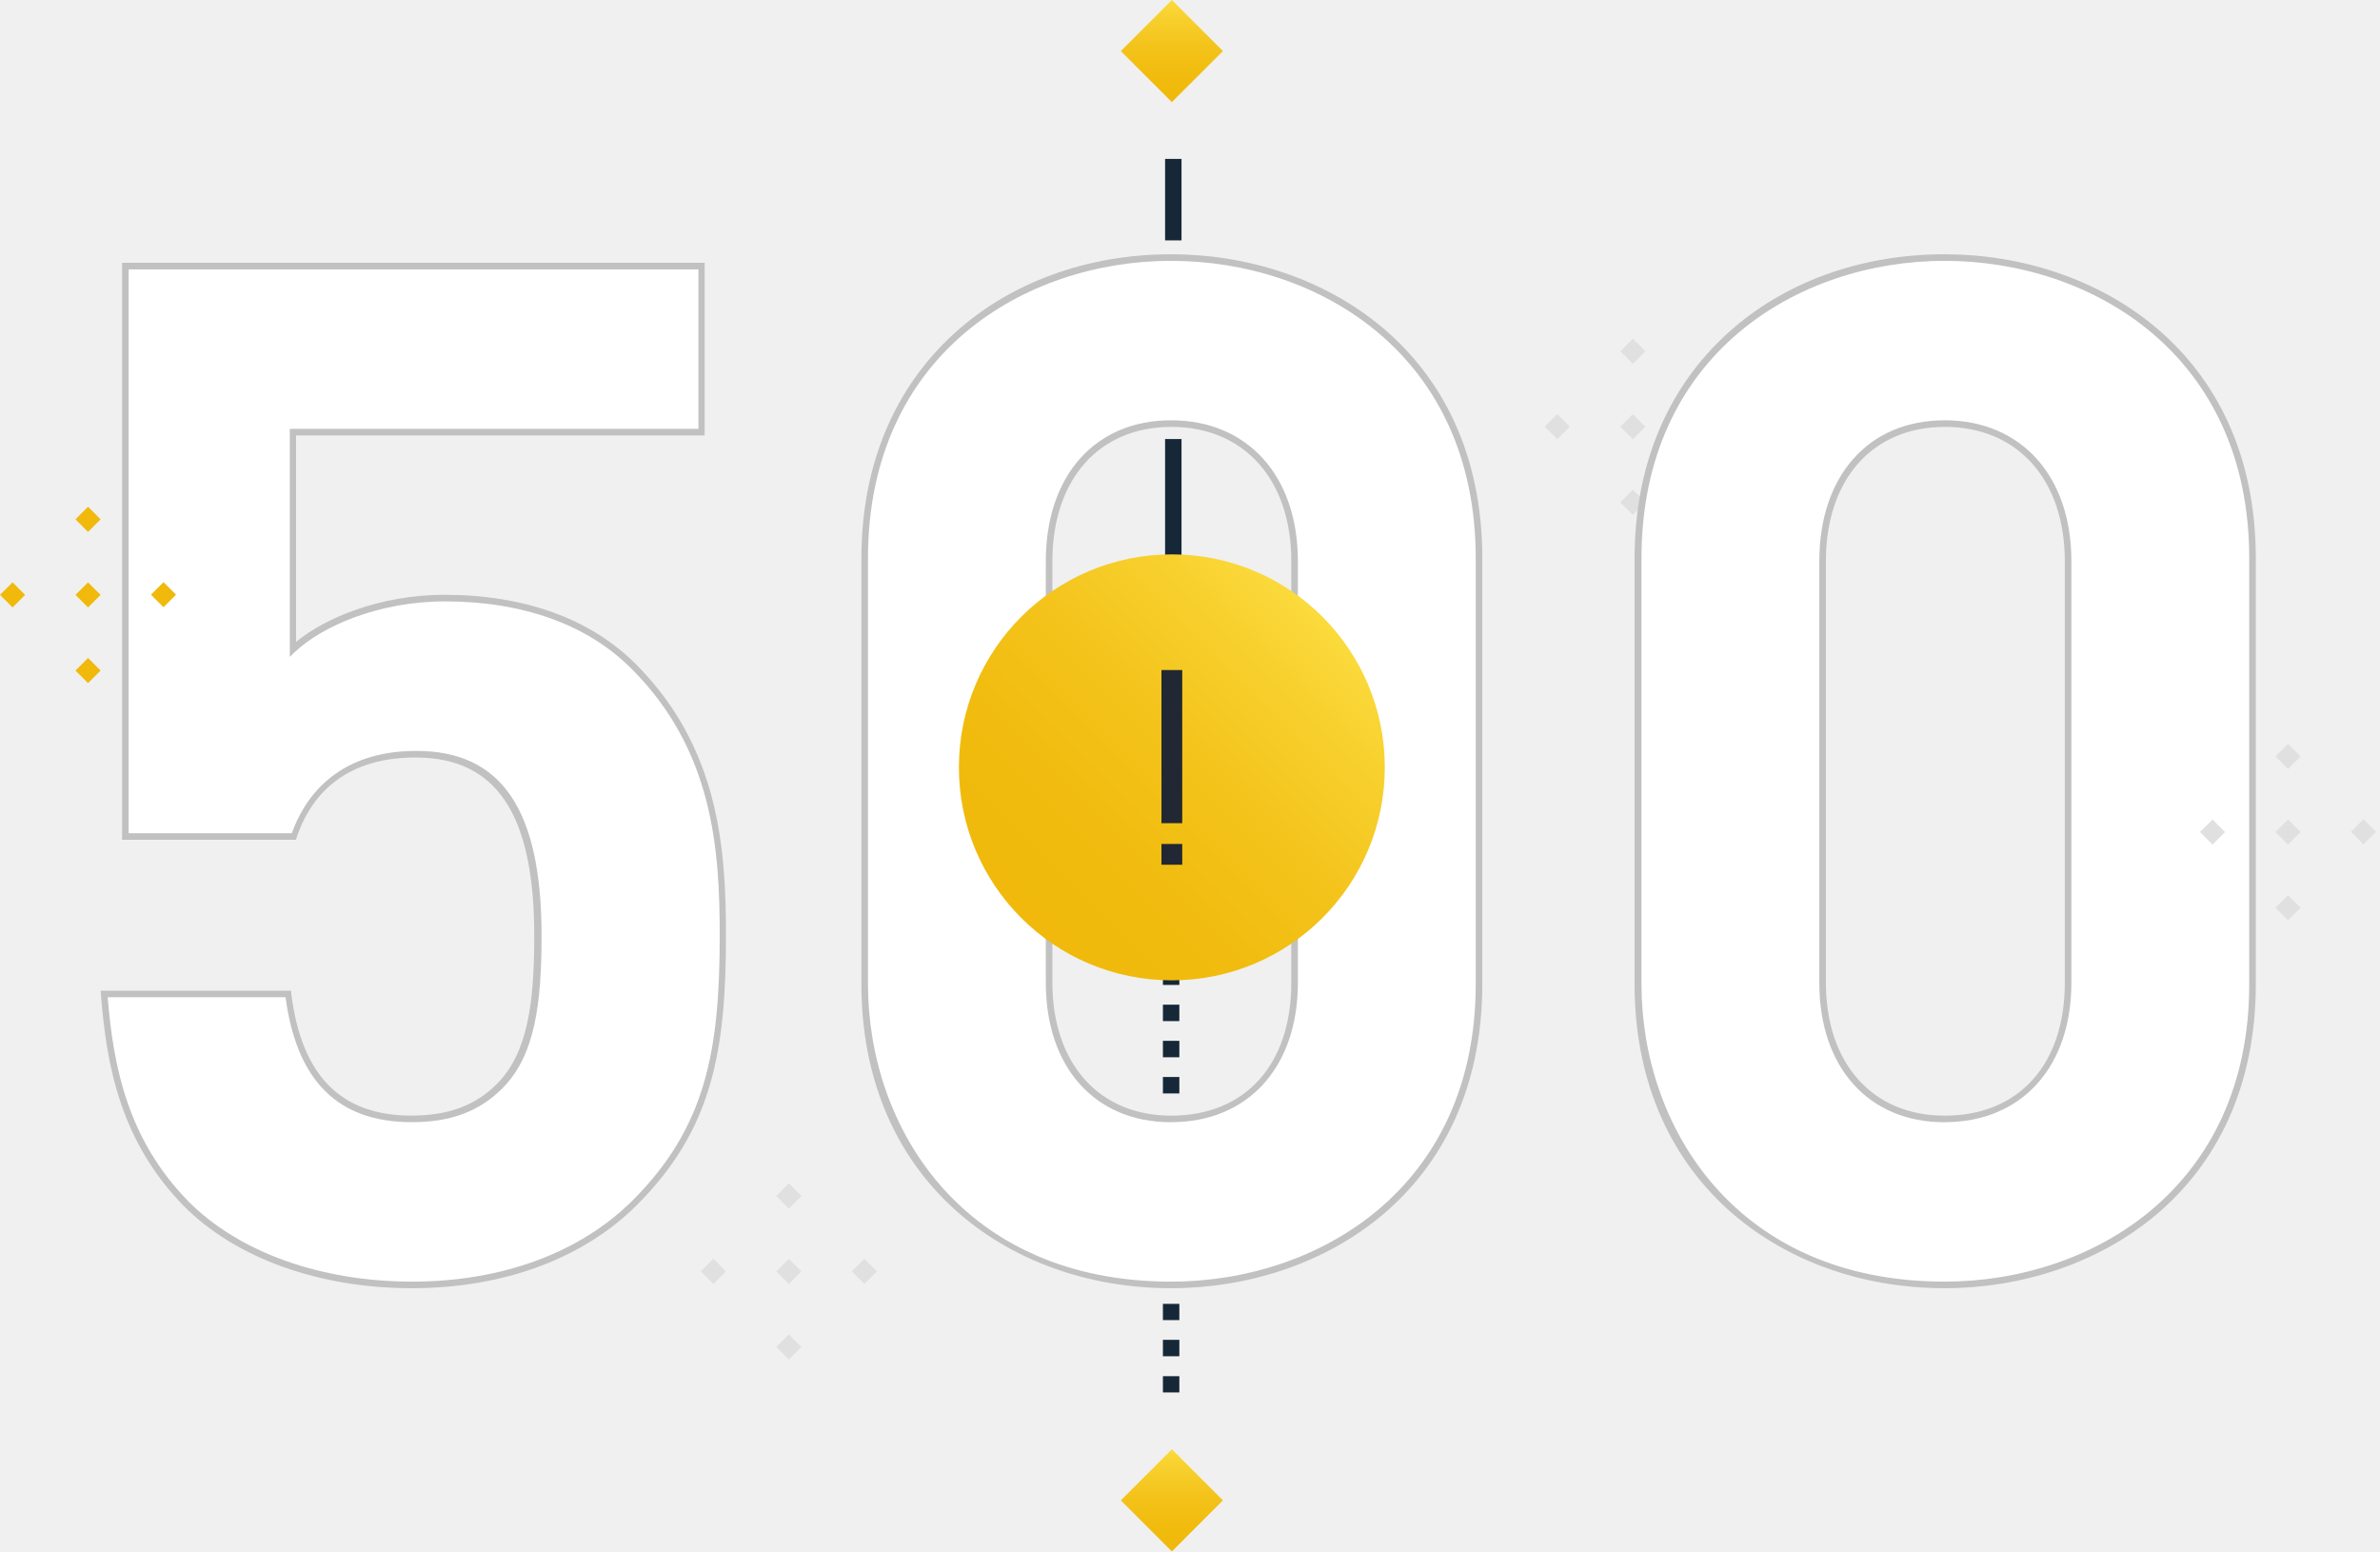
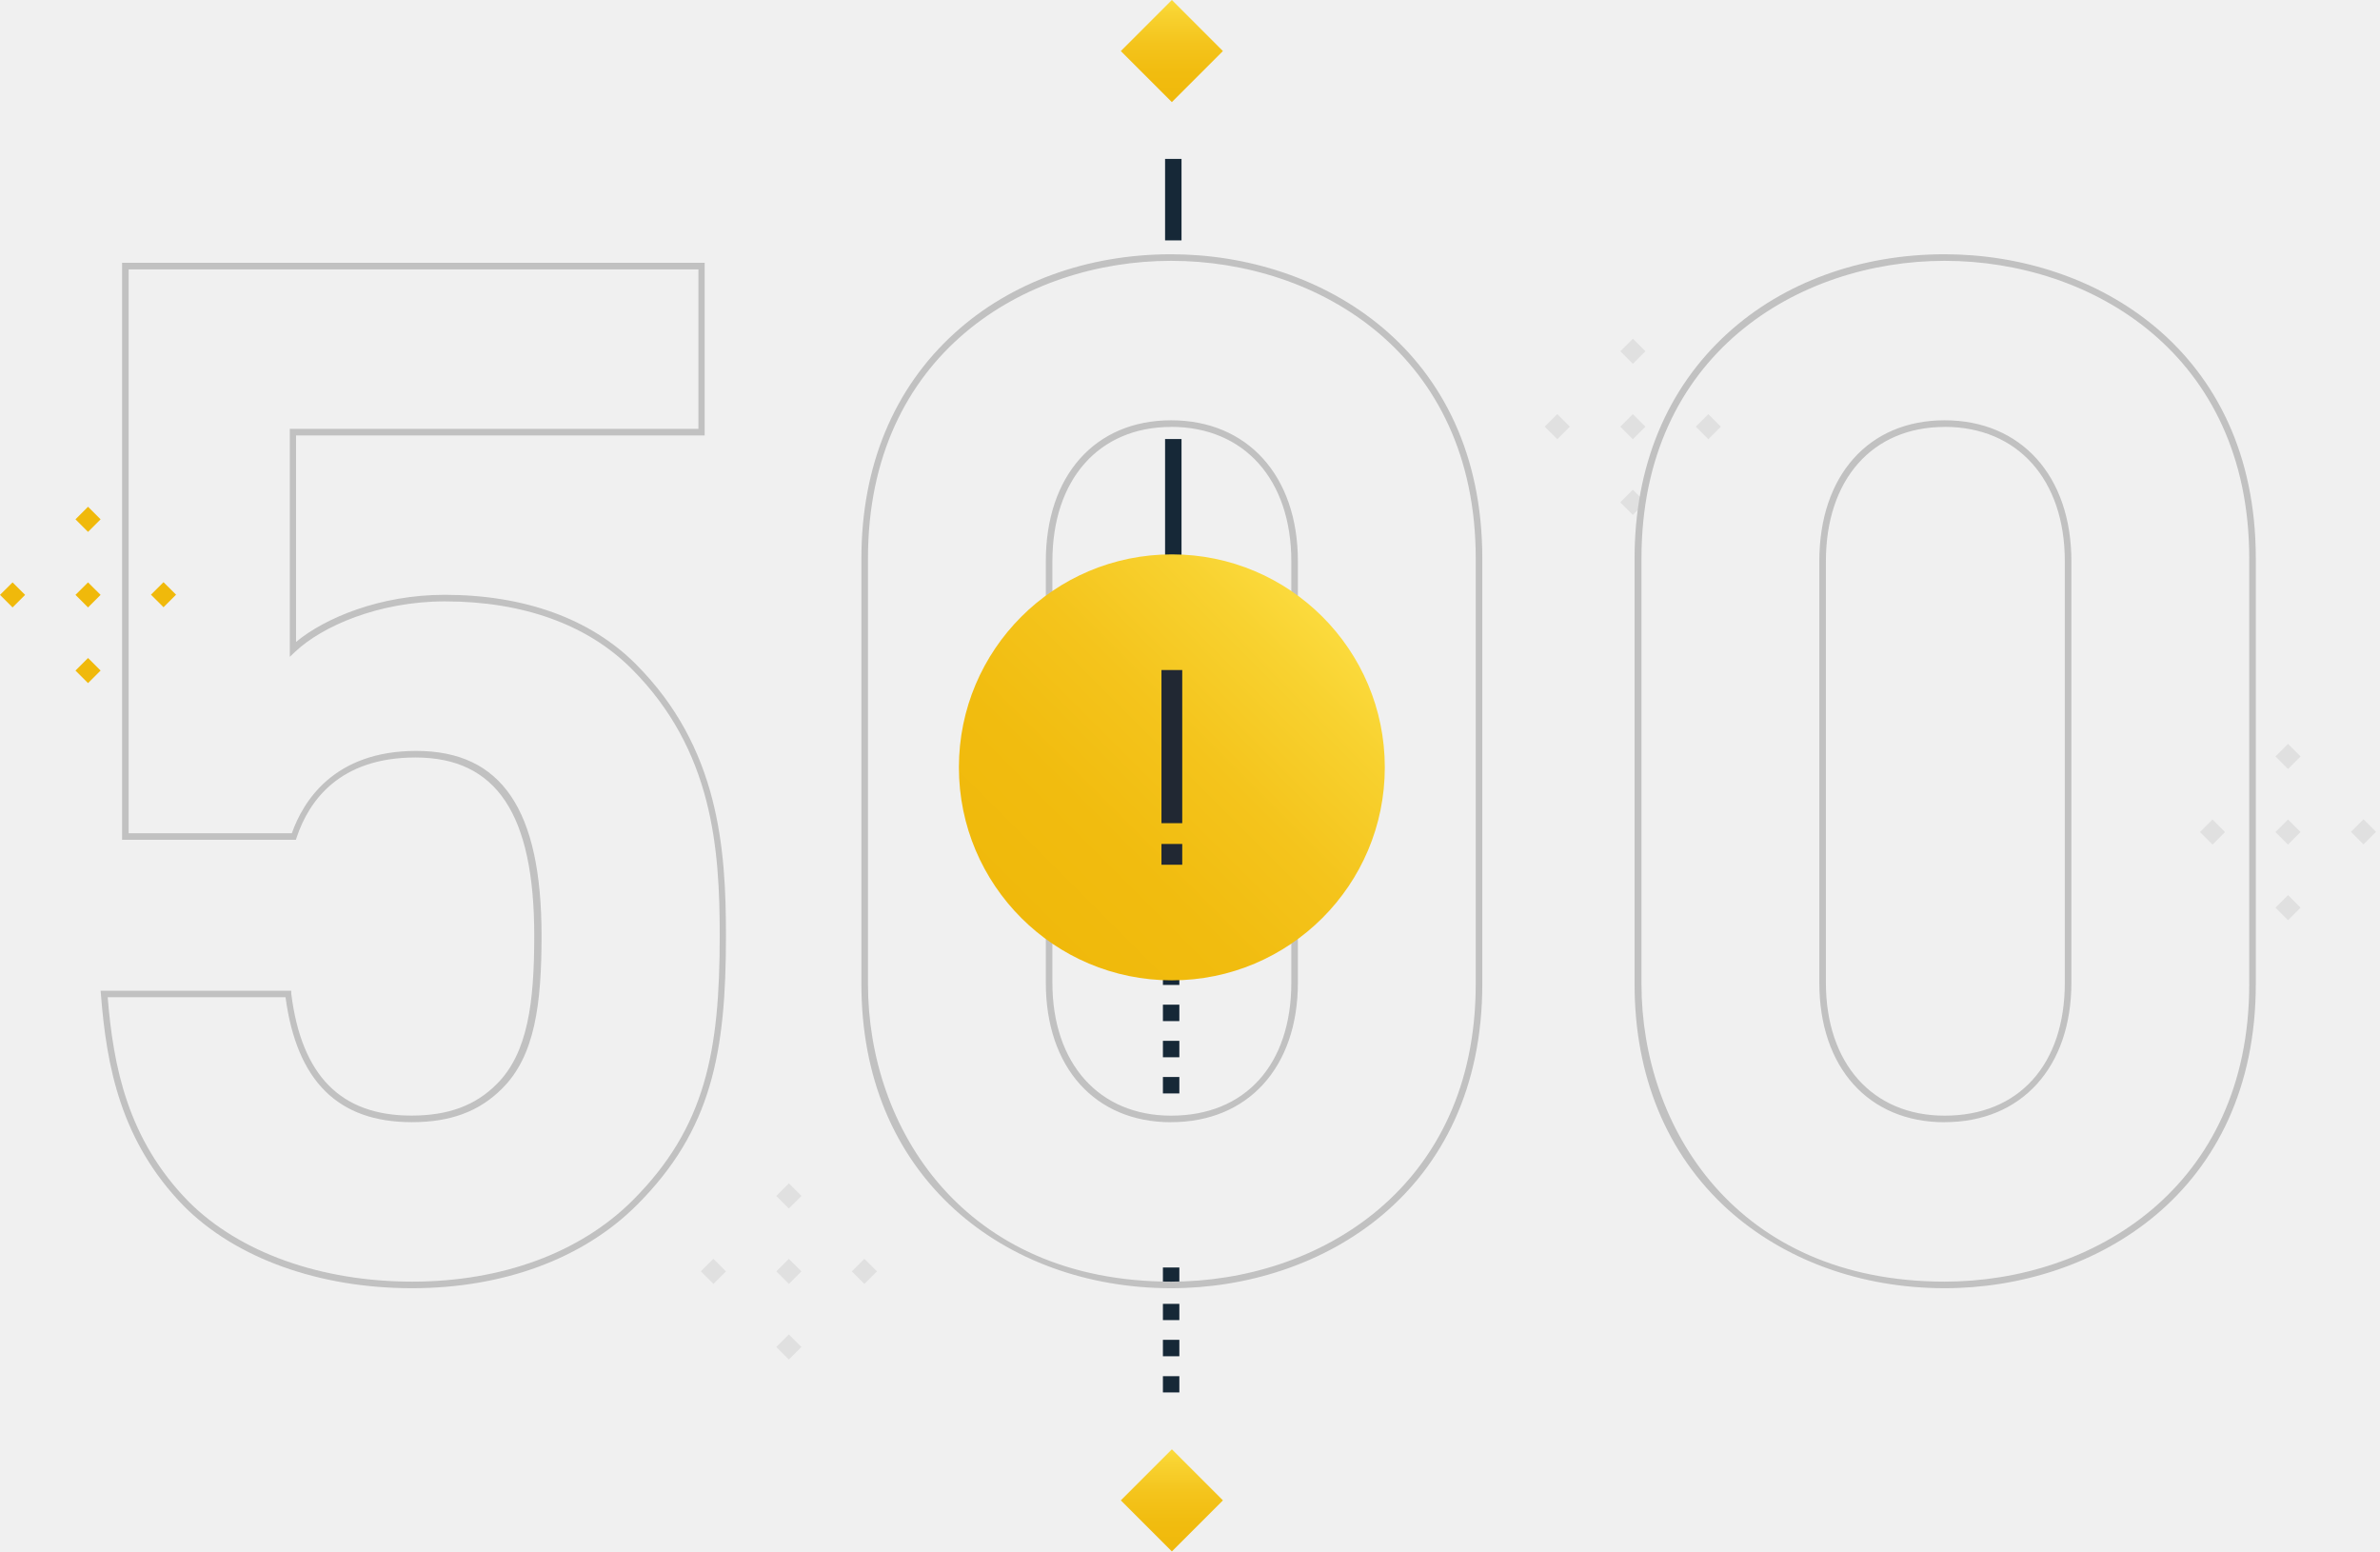
<svg xmlns="http://www.w3.org/2000/svg" width="362" height="236" viewBox="0 0 362 236" fill="none">
  <path fill-rule="evenodd" clip-rule="evenodd" d="M176.88 149.787H179.38V147.287H176.88V149.787ZM179.38 155.287H176.88V152.787H179.38V155.287ZM176.88 160.787H179.38V158.287H176.88V160.787ZM176.88 166.287H179.38V163.787H176.88V166.287Z" fill="#162837" />
  <path fill-rule="evenodd" clip-rule="evenodd" d="M176.88 195.257H179.38V192.757H176.88V195.257ZM179.38 200.757H176.88V198.287H179.38V200.757ZM176.88 206.257H179.38V203.757H176.88V206.257ZM176.88 211.757H179.38V209.287H176.88V211.757Z" fill="#162837" />
  <rect x="178.244" y="235.935" width="10.98" height="10.98" transform="rotate(-135 178.244 235.935)" fill="url(#paint0_linear)" />
  <rect x="178.241" y="15.528" width="10.98" height="10.98" transform="rotate(-135 178.241 15.5281)" fill="url(#paint1_linear)" />
  <rect x="177.21" y="24.167" width="2.5" height="12.39" fill="#162837" />
  <rect x="177.21" y="66.767" width="2.5" height="22.36" fill="#162837" />
  <rect x="236.87" y="62.976" width="2.7" height="2.7" transform="rotate(45 236.87 62.9762)" fill="#E0E0E0" />
  <rect x="248.355" y="62.981" width="2.7" height="2.7" transform="rotate(45 248.355 62.9808)" fill="#E0E0E0" />
  <rect x="248.363" y="74.483" width="2.7" height="2.7" transform="rotate(45 248.363 74.4825)" fill="#E0E0E0" />
  <rect x="248.365" y="51.51" width="2.7" height="2.7" transform="rotate(45 248.365 51.5103)" fill="#E0E0E0" />
  <rect x="259.842" y="62.978" width="2.7" height="2.7" transform="rotate(45 259.842 62.9784)" fill="#E0E0E0" />
  <rect x="108.511" y="191.437" width="2.7" height="2.7" transform="rotate(45 108.511 191.437)" fill="#E0E0E0" />
  <rect x="119.989" y="191.434" width="2.7" height="2.7" transform="rotate(45 119.989 191.434)" fill="#E0E0E0" />
  <rect x="119.987" y="202.936" width="2.7" height="2.7" transform="rotate(45 119.987 202.936)" fill="#E0E0E0" />
  <rect x="119.989" y="179.964" width="2.7" height="2.7" transform="rotate(45 119.989 179.964)" fill="#E0E0E0" />
  <rect x="131.473" y="191.439" width="2.7" height="2.7" transform="rotate(45 131.473 191.439)" fill="#E0E0E0" />
-   <path fill-rule="evenodd" clip-rule="evenodd" d="M28.35 183.107C18.85 173.387 16.7 162.167 15.84 151.167H43.89C45.4 163.247 51.01 170.167 62.66 170.167C68.27 170.167 72.59 168.657 76.04 165.167C81.04 160.167 81.87 152.217 81.87 142.287C81.87 124.597 76.69 114.667 63.31 114.667C51.66 114.667 46.69 121.357 44.75 127.187H19.07V40.467H106.68V65.717H44.53V98.717C48.63 94.837 57.27 90.947 67.62 90.947C80.36 90.947 90.07 95.047 96.32 101.307C108.41 113.397 109.92 127.847 109.92 142.307C109.92 159.787 107.76 171.657 96.54 182.877C89.63 189.787 78.41 195.397 62.66 195.397C46.69 195.407 35.04 189.797 28.35 183.107Z" fill="white" />
+   <path fill-rule="evenodd" clip-rule="evenodd" d="M28.35 183.107C18.85 173.387 16.7 162.167 15.84 151.167H43.89C45.4 163.247 51.01 170.167 62.66 170.167C68.27 170.167 72.59 168.657 76.04 165.167C81.04 160.167 81.87 152.217 81.87 142.287C81.87 124.597 76.69 114.667 63.31 114.667C51.66 114.667 46.69 121.357 44.75 127.187H19.07V40.467H106.68V65.717H44.53V98.717C48.63 94.837 57.27 90.947 67.62 90.947C80.36 90.947 90.07 95.047 96.32 101.307C108.41 113.397 109.92 127.847 109.92 142.307C109.92 159.787 107.76 171.657 96.54 182.877C89.63 189.787 78.41 195.397 62.66 195.397C46.69 195.407 35.04 189.797 28.35 183.107Z" />
  <path fill-rule="evenodd" clip-rule="evenodd" d="M28 183.457C35.91 191.367 48.54 195.907 62.66 195.907C76.57 195.907 88.73 191.407 96.89 183.237C108.26 171.867 110.42 160.087 110.42 142.317C110.42 128.967 109.36 113.647 96.68 100.967C89.81 94.097 79.76 90.457 67.62 90.457C57.86 90.457 49.47 93.947 45.03 97.617V66.217H107.18V39.967H18.57V127.717H45L45.12 127.367C46.97 121.817 51.61 115.197 63.2 115.197C75.52 115.197 81.26 123.817 81.26 142.317C81.26 152.427 80.29 160.127 75.58 164.837C72.32 168.127 68.18 169.657 62.58 169.657C51.84 169.657 45.86 163.587 44.3 151.107V150.667H15.3L15.35 151.207C16.2 162.107 18.32 173.557 28 183.457ZM62.71 194.907C48.81 194.907 36.43 190.477 28.71 182.757C19.41 173.287 17.24 162.217 16.38 151.657H43.43C45.15 164.447 51.44 170.657 62.64 170.657C68.52 170.657 72.89 169.037 76.37 165.547C81.37 160.587 82.37 152.677 82.37 142.317C82.37 123.137 76.31 114.197 63.31 114.197C50.78 114.197 46.1 121.877 44.39 126.717H19.57V40.967H106.23V65.217H44.08V99.887L44.93 99.087C48.94 95.297 57.53 91.457 67.67 91.457C79.54 91.457 89.34 94.987 96.02 101.667C108.47 114.077 109.47 129.157 109.47 142.317C109.47 159.817 107.36 171.407 96.24 182.537C88.26 190.507 76.35 194.907 62.71 194.907Z" fill="#C1C1C1" />
-   <path fill-rule="evenodd" clip-rule="evenodd" d="M131.52 84.917V149.657C131.52 179.007 153.32 195.407 178.13 195.407C203.16 195.407 224.96 179.007 224.96 149.657V84.917C224.96 55.567 203.13 39.167 178.13 39.167C153.32 39.167 131.52 55.567 131.52 84.917ZM196.91 85.347V149.437C196.91 162.387 189.35 170.157 178.13 170.157C167.13 170.157 159.57 162.387 159.57 149.437V85.347C159.57 72.417 167.13 64.417 178.13 64.417C189.35 64.417 196.91 72.407 196.91 85.347Z" fill="white" />
+   <path fill-rule="evenodd" clip-rule="evenodd" d="M131.52 84.917V149.657C131.52 179.007 153.32 195.407 178.13 195.407C203.16 195.407 224.96 179.007 224.96 149.657V84.917C224.96 55.567 203.13 39.167 178.13 39.167C153.32 39.167 131.52 55.567 131.52 84.917ZM196.91 85.347V149.437C196.91 162.387 189.35 170.157 178.13 170.157C167.13 170.157 159.57 162.387 159.57 149.437V85.347C159.57 72.417 167.13 64.417 178.13 64.417C189.35 64.417 196.91 72.407 196.91 85.347Z" />
  <path fill-rule="evenodd" clip-rule="evenodd" d="M145.18 183.907C153.7 191.637 165.4 195.907 178.13 195.907C200.93 195.907 225.46 181.427 225.46 149.657V84.917C225.46 53.147 200.93 38.667 178.13 38.667C165.4 38.667 153.7 42.927 145.18 50.667C135.92 59.087 131.02 70.917 131.02 84.917V149.657C131.02 163.647 135.92 175.487 145.18 183.907ZM132.02 84.917C132.02 53.827 155.92 39.667 178.13 39.667C200.44 39.667 224.46 53.827 224.46 84.917V149.657C224.46 180.747 200.44 194.907 178.13 194.907C146.45 194.907 132.02 171.447 132.02 149.657V84.917ZM178.13 170.667C166.55 170.667 159.07 162.337 159.07 149.447V85.347C159.07 72.347 166.55 63.917 178.13 63.917C189.71 63.917 197.41 72.327 197.41 85.347V149.437C197.41 162.287 189.84 170.657 178.13 170.657V170.667ZM160.07 85.357C160.07 72.927 167.13 64.927 178.13 64.927V64.917C189.24 64.917 196.41 72.937 196.41 85.347V149.447C196.41 161.917 189.4 169.667 178.13 169.667C167.16 169.667 160.07 161.727 160.07 149.447V85.357Z" fill="#C1C1C1" />
-   <path fill-rule="evenodd" clip-rule="evenodd" d="M249.17 84.917V149.657C249.17 179.007 270.97 195.407 295.78 195.407C320.81 195.407 342.61 179.007 342.61 149.657V84.917C342.61 55.567 320.78 39.167 295.78 39.167C270.97 39.167 249.17 55.567 249.17 84.917ZM314.56 85.347V149.437C314.56 162.387 307 170.157 295.78 170.157C284.78 170.157 277.22 162.387 277.22 149.437V85.347C277.22 72.417 284.78 64.417 295.78 64.417C307 64.417 314.56 72.407 314.56 85.347Z" fill="white" />
+   <path fill-rule="evenodd" clip-rule="evenodd" d="M249.17 84.917V149.657C249.17 179.007 270.97 195.407 295.78 195.407C320.81 195.407 342.61 179.007 342.61 149.657V84.917C342.61 55.567 320.78 39.167 295.78 39.167C270.97 39.167 249.17 55.567 249.17 84.917ZM314.56 85.347V149.437C314.56 162.387 307 170.157 295.78 170.157C284.78 170.157 277.22 162.387 277.22 149.437V85.347C277.22 72.417 284.78 64.417 295.78 64.417C307 64.417 314.56 72.407 314.56 85.347Z" />
  <path fill-rule="evenodd" clip-rule="evenodd" d="M248.62 149.657C248.62 163.647 253.52 175.487 262.78 183.907C271.35 191.637 283.05 195.907 295.78 195.907C318.58 195.907 343.11 181.427 343.11 149.657V84.917C343.11 53.147 318.58 38.667 295.78 38.667C283 38.667 271.3 42.927 262.78 50.667C253.52 59.087 248.62 70.917 248.62 84.917V149.657ZM249.67 84.917C249.67 53.827 273.57 39.667 295.78 39.667C318.09 39.667 342.11 53.827 342.11 84.917V149.657C342.11 180.747 318.09 194.907 295.78 194.907C264.1 194.907 249.67 171.447 249.67 149.657V84.917ZM295.78 170.667C284.2 170.667 276.72 162.337 276.72 149.447V85.347C276.72 72.347 284.2 63.917 295.78 63.917C307.36 63.917 315.06 72.327 315.06 85.347V149.437C315.06 162.287 307.49 170.657 295.78 170.657V170.667ZM277.72 85.357C277.72 72.927 284.78 64.927 295.78 64.927V64.917C306.88 64.917 314.06 72.937 314.06 85.347V149.447C314.06 161.917 307.05 169.667 295.78 169.667C284.81 169.667 277.72 161.727 277.72 149.447V85.357Z" fill="#C1C1C1" />
  <path fill-rule="evenodd" clip-rule="evenodd" d="M178.24 149.087C196.128 149.087 210.63 134.586 210.63 116.697C210.63 98.809 196.128 84.307 178.24 84.307C160.351 84.307 145.85 98.809 145.85 116.697C145.85 134.586 160.351 149.087 178.24 149.087Z" fill="url(#paint2_linear)" />
  <rect x="176.66" y="128.347" width="3.16" height="3.16" fill="#212833" />
  <rect x="176.66" y="101.897" width="3.16" height="23.29" fill="#212833" />
  <path fill-rule="evenodd" clip-rule="evenodd" d="M15.3 78.977L13.39 77.067L11.48 78.977L13.39 80.887L15.3 78.977ZM1.91 92.377L0 90.467L1.91 88.567L3.82 90.467L1.91 92.377ZM15.3 90.467L13.39 88.567L11.48 90.467L13.39 92.377L15.3 90.467ZM13.39 100.067L15.3 101.977L13.39 103.887L11.48 101.977L13.39 100.067ZM24.87 88.537L26.78 90.437L24.87 92.347L22.96 90.437L24.87 88.537Z" fill="#F0B90B" />
  <path fill-rule="evenodd" clip-rule="evenodd" d="M349.92 115.037L348.01 113.127L346.1 115.037L348.01 116.947L349.92 115.037ZM336.53 128.447L334.62 126.537L336.53 124.627L338.43 126.537L336.53 128.447ZM349.92 126.537L348.01 124.627L346.1 126.537L348.01 128.447L349.92 126.537ZM348.01 136.127L349.92 138.037L348.01 139.947L346.1 138.037L348.01 136.127ZM359.49 124.597L361.4 126.507L359.49 128.417L357.58 126.507L359.49 124.597Z" fill="#E0E0E0" />
  <defs>
    <linearGradient id="paint0_linear" x1="172.751" y1="241.422" x2="183.732" y2="252.403" gradientUnits="userSpaceOnUse">
      <stop stop-color="#F0B90B" />
      <stop offset="0.28" stop-color="#F1BC0F" />
      <stop offset="0.57" stop-color="#F4C41C" />
      <stop offset="0.86" stop-color="#F8D230" />
      <stop offset="0.99" stop-color="#FBDA3C" />
    </linearGradient>
    <linearGradient id="paint1_linear" x1="172.761" y1="21.029" x2="183.742" y2="32.01" gradientUnits="userSpaceOnUse">
      <stop stop-color="#F0B90B" />
      <stop offset="0.28" stop-color="#F1BC0F" />
      <stop offset="0.57" stop-color="#F4C41C" />
      <stop offset="0.86" stop-color="#F8D230" />
      <stop offset="0.99" stop-color="#FBDA3C" />
    </linearGradient>
    <linearGradient id="paint2_linear" x1="178.249" y1="162.509" x2="224.055" y2="116.703" gradientUnits="userSpaceOnUse">
      <stop stop-color="#F0B90B" />
      <stop offset="0.28" stop-color="#F1BC0F" />
      <stop offset="0.57" stop-color="#F4C41C" />
      <stop offset="0.86" stop-color="#F8D230" />
      <stop offset="0.99" stop-color="#FBDA3C" />
    </linearGradient>
  </defs>
</svg>
